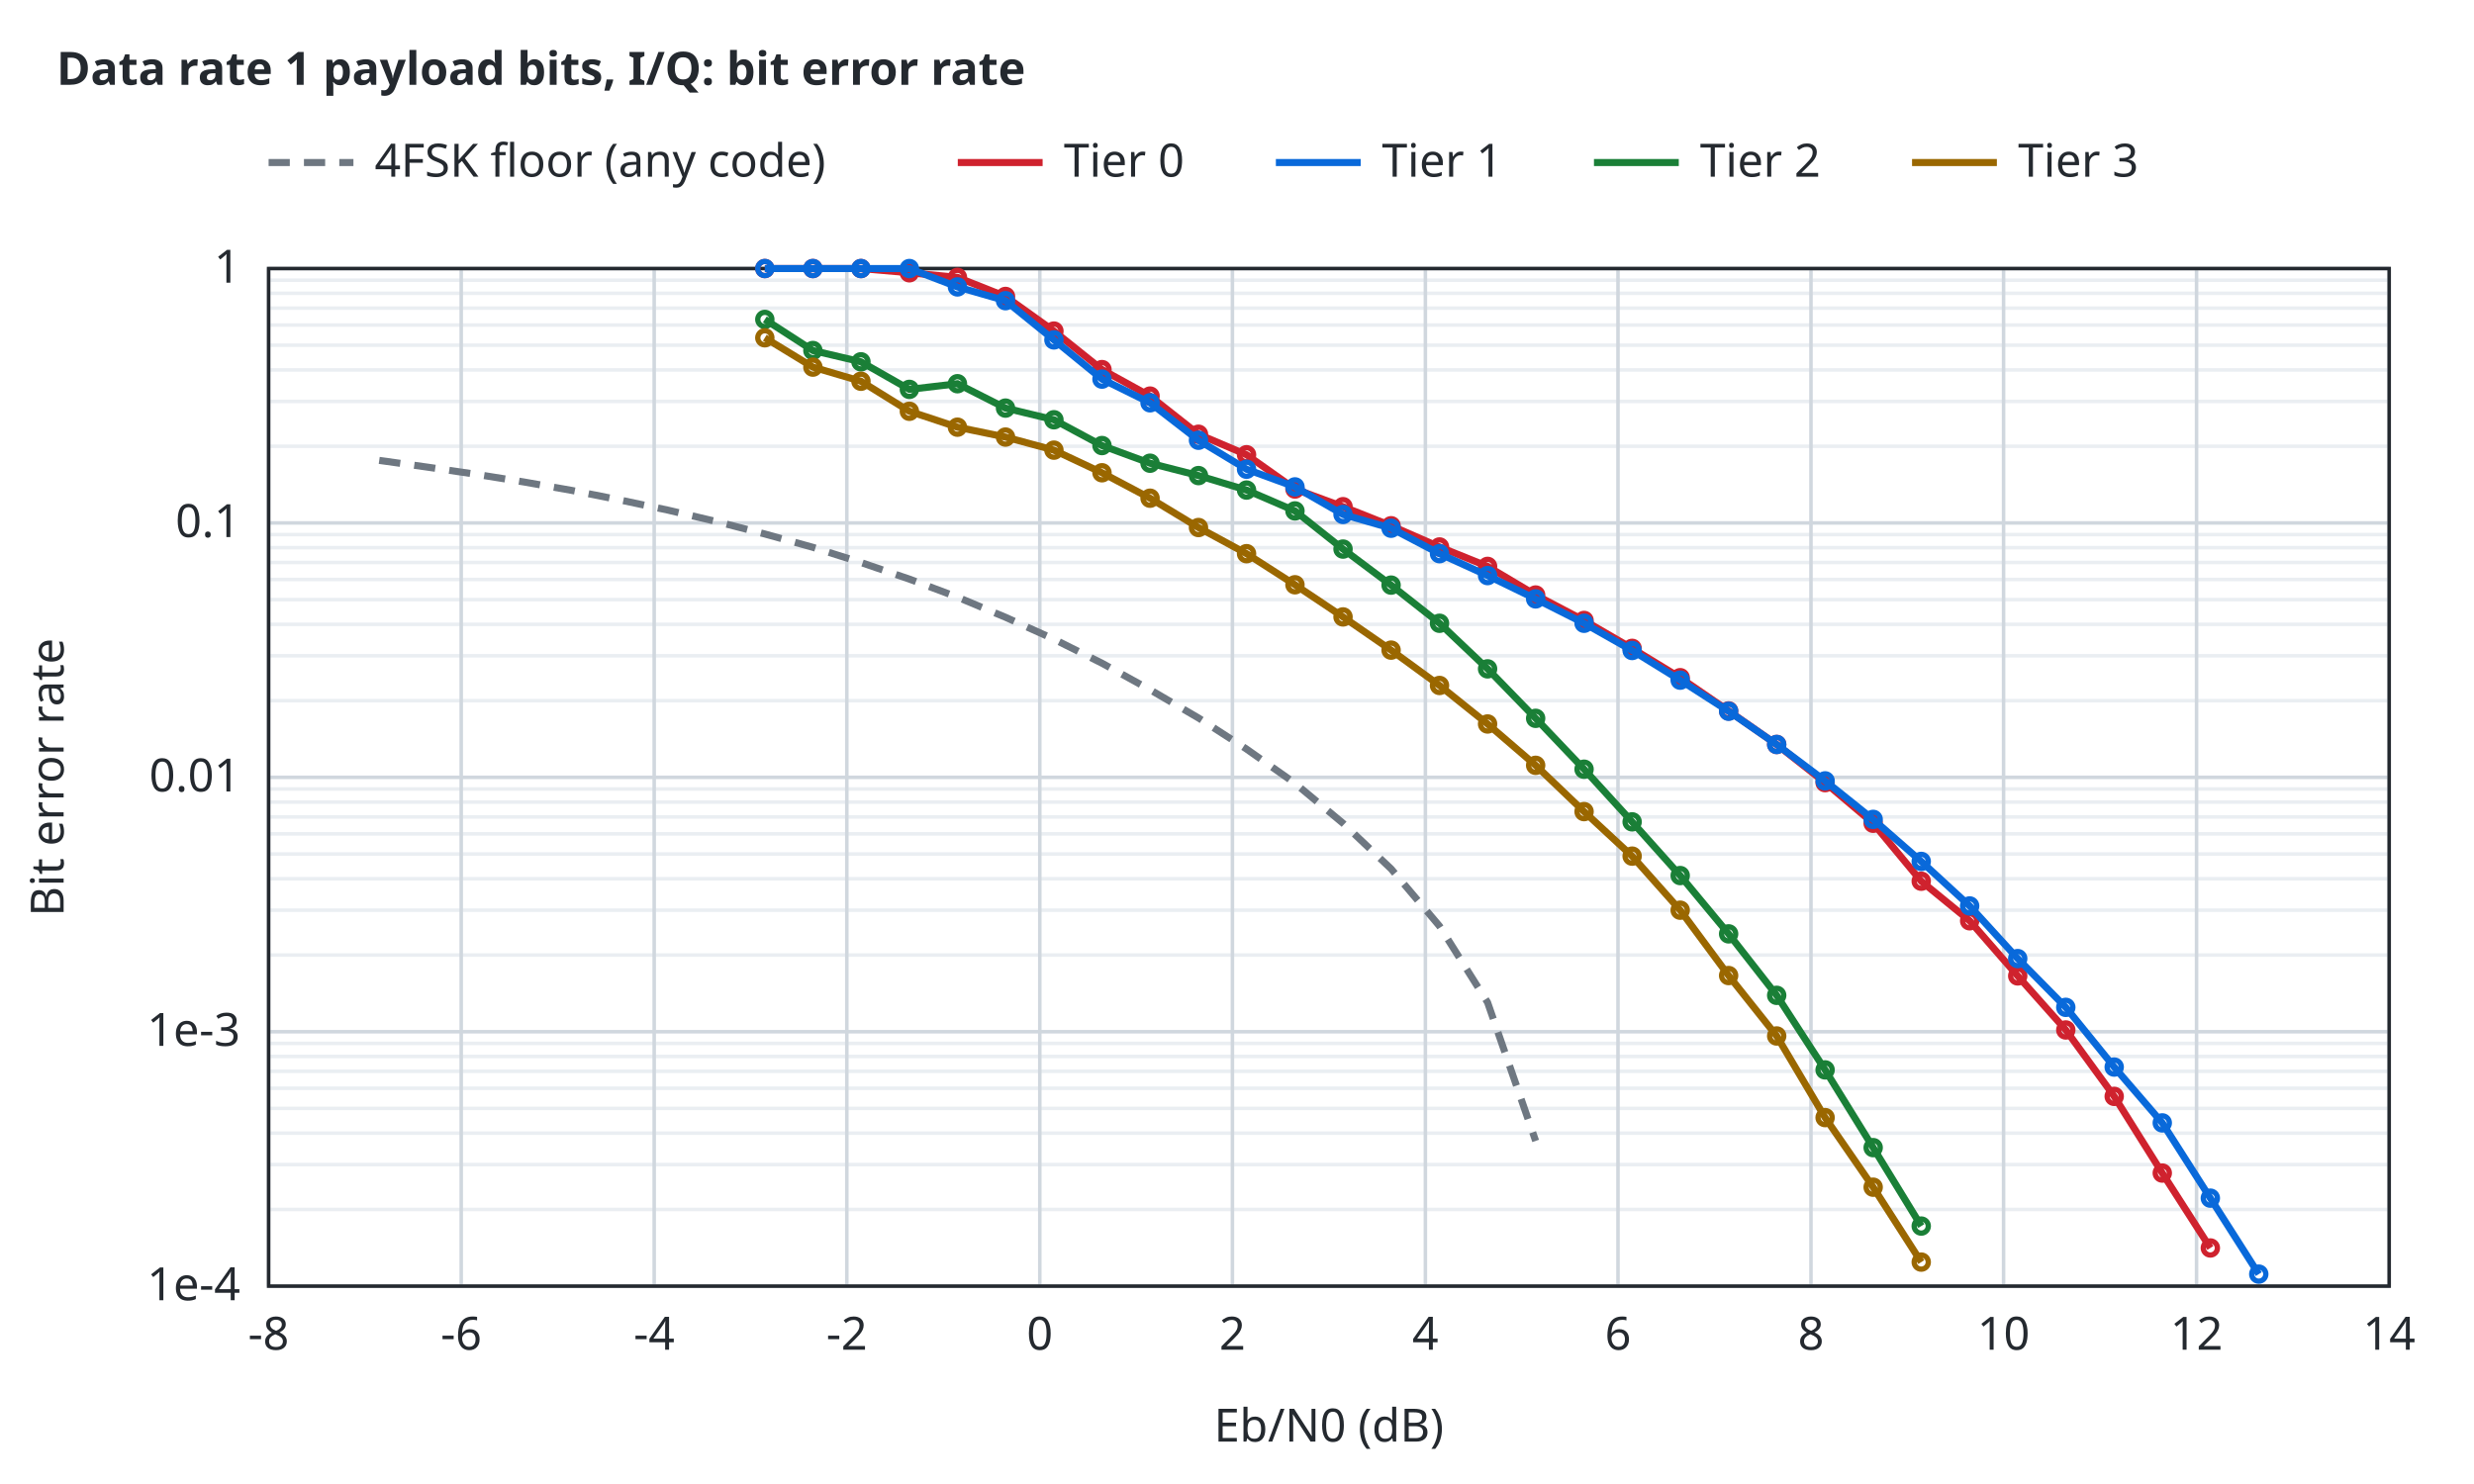
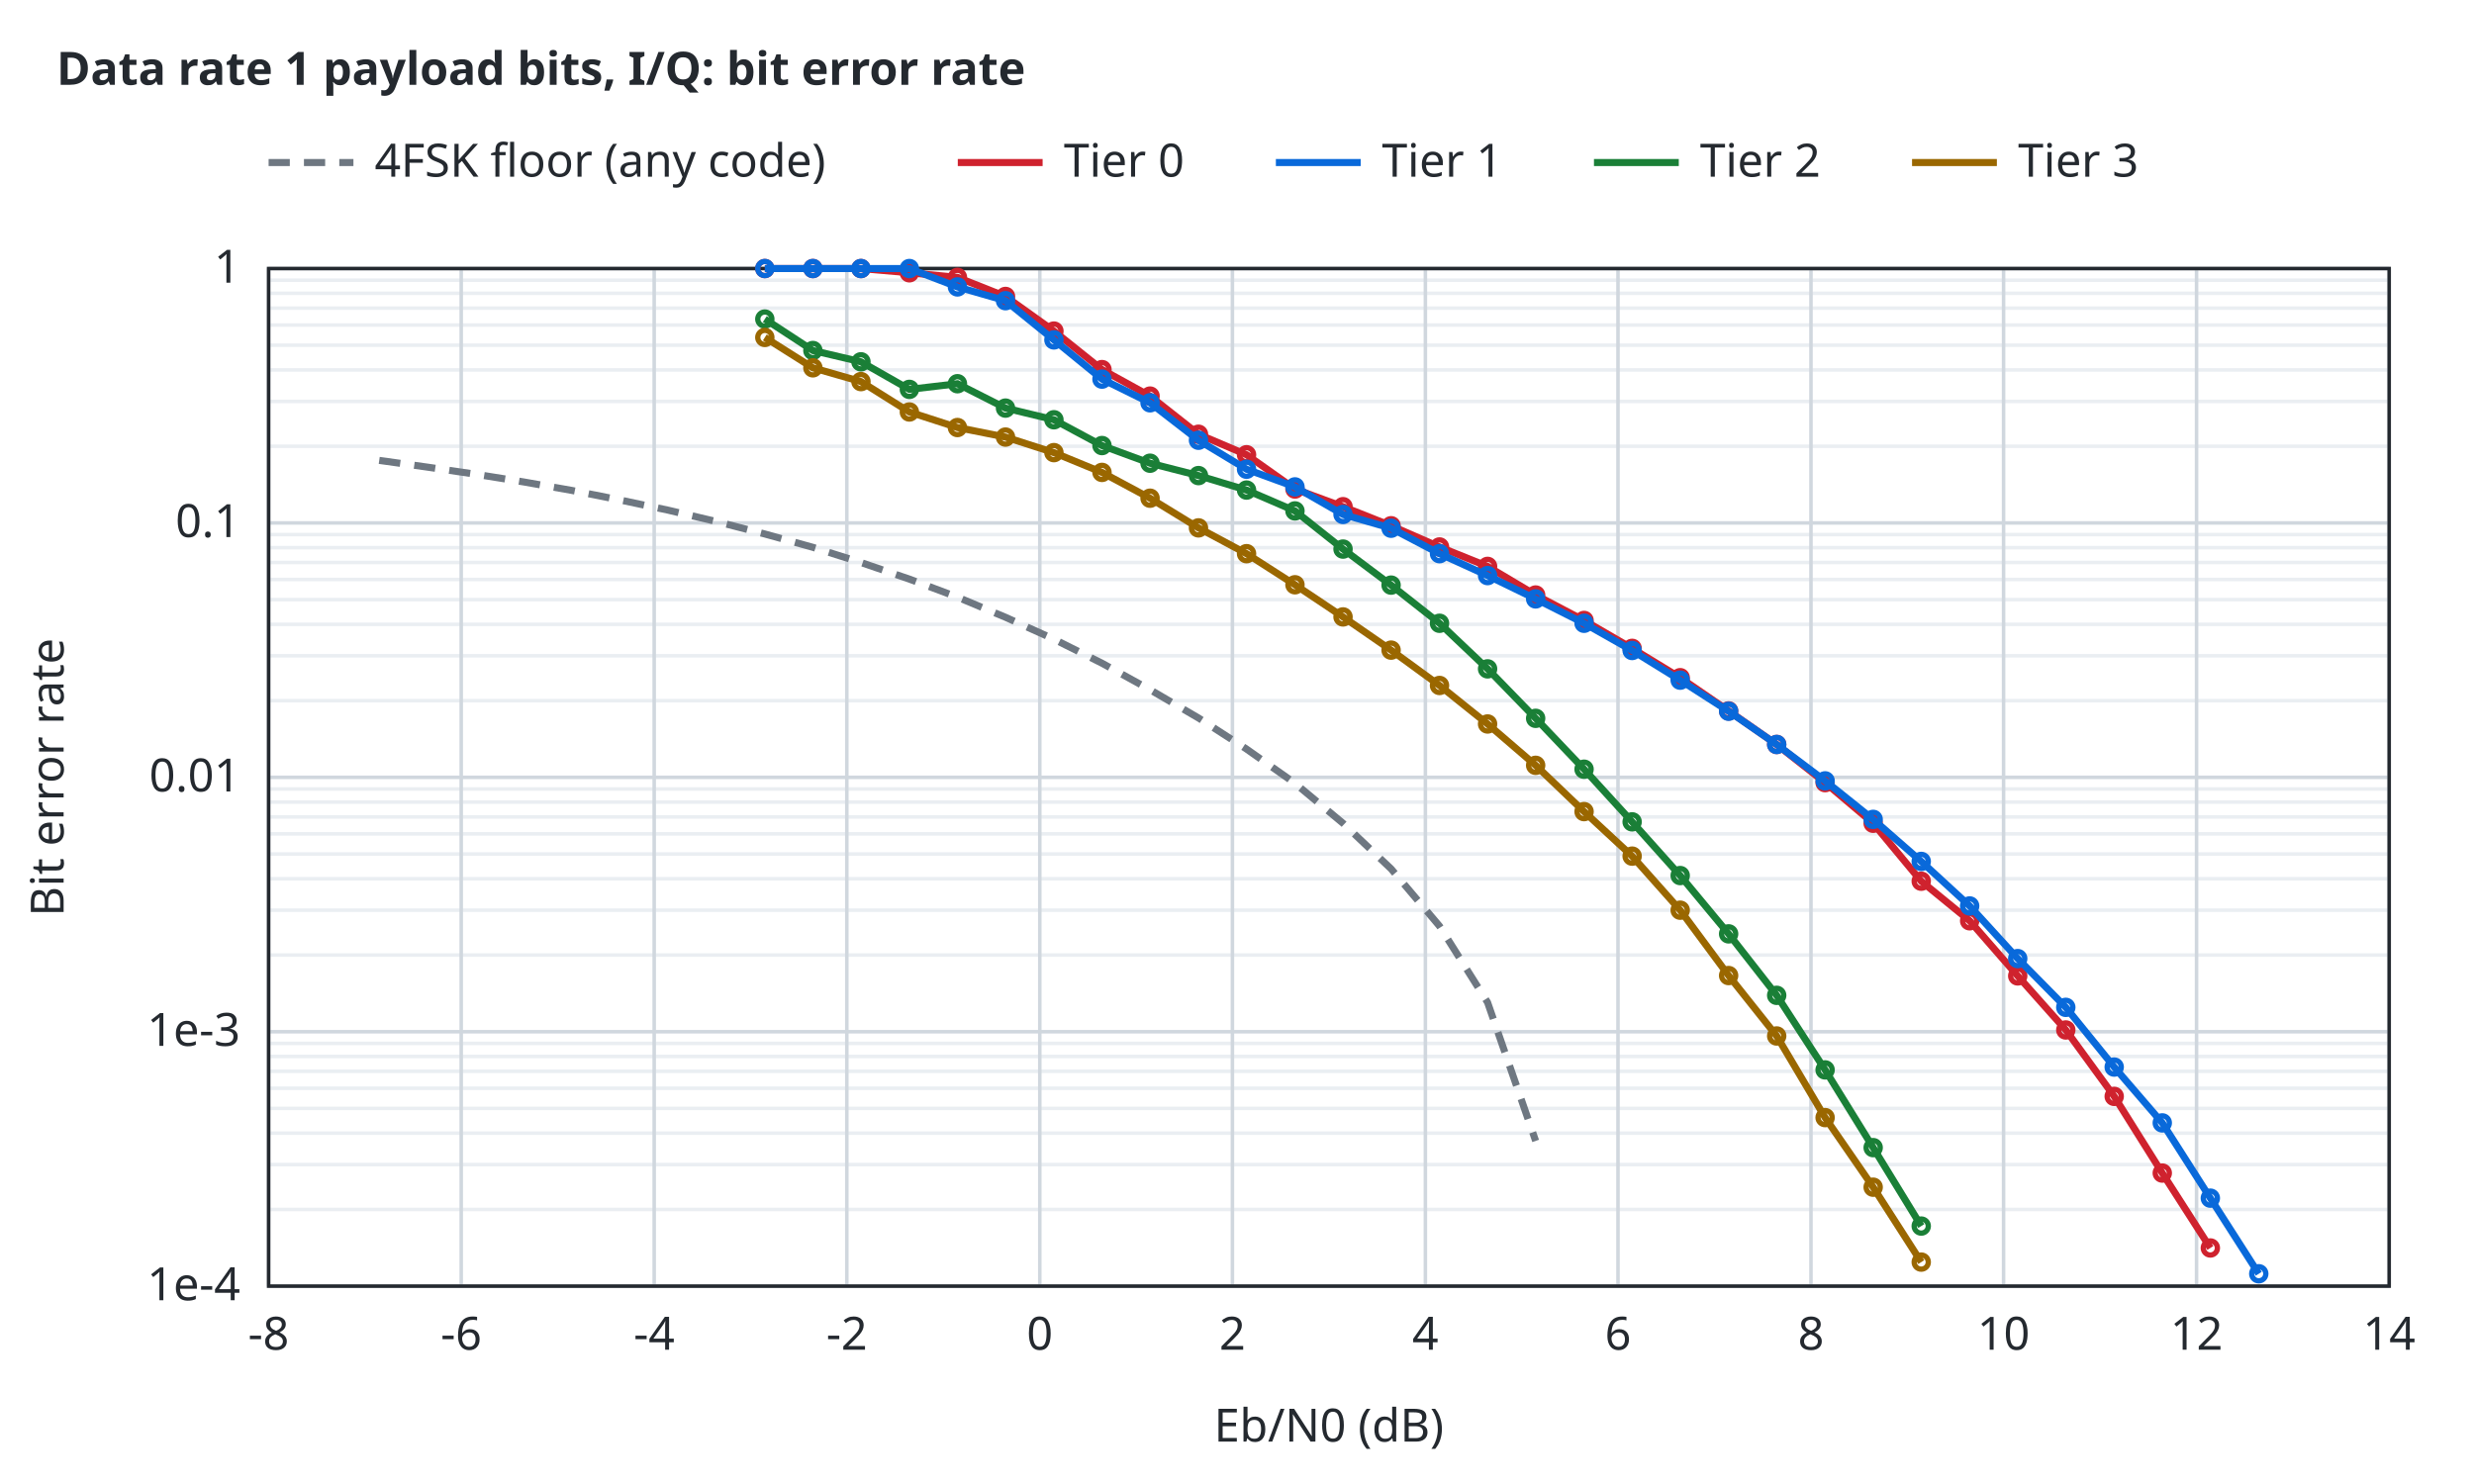
<svg xmlns="http://www.w3.org/2000/svg" width="700" height="420" viewBox="0 0 700 420">
  <style>text{font-family:sans-serif;font-size:13px;fill:#24292f}.t{font-weight:600}.bg{fill:#ffffff}.ax{stroke:#24292f;stroke-width:1;fill:none}.gr{stroke:#d0d7de;stroke-width:1}.mi{stroke:#eaeef2;stroke-width:1}.r0{stroke:#6e7781}.r1{stroke:#bc4c00}.r2{stroke:#8250df}.r3{stroke:#1b7c83}.r4{stroke:#9a6700}.s1{stroke:#cf222e}.s2{stroke:#0969da}.s3{stroke:#1a7f37}.s4{stroke:#9a6700}.q0{fill:#6e7781}.q1{fill:#bc4c00}.q2{fill:#8250df}.f1{fill:#cf222e}.f2{fill:#0969da}.f3{fill:#1a7f37}.f4{fill:#9a6700}.l{fill:none;stroke-width:2}.p{fill:none;stroke-width:1.5}.e{fill:none;stroke-width:1;stroke-opacity:.25}@media (prefers-color-scheme:dark){text{fill:#e6edf3}.bg{fill:#0d1117}.ax{stroke:#8b949e}.gr{stroke:#30363d}.mi{stroke:#21262d}.r0{stroke:#8b949e}.r1{stroke:#f0883e}.r2{stroke:#d2a8ff}.r3{stroke:#39c5cf}.r4{stroke:#d29922}.s1{stroke:#ff7b72}.s2{stroke:#58a6ff}.s3{stroke:#3fb950}.s4{stroke:#d29922}.q0{fill:#8b949e}.q1{fill:#f0883e}.q2{fill:#d2a8ff}.f1{fill:#ff7b72}.f2{fill:#58a6ff}.f3{fill:#3fb950}.f4{fill:#d29922}}</style>
  <rect class="bg" width="100%" height="100%" />
  <text class="t" x="16" y="24">Data rate 1 payload bits, I/Q: bit error rate</text>
  <line class="mi" x1="76.0" y1="342.3" x2="676.0" y2="342.3" />
  <line class="mi" x1="76.0" y1="329.6" x2="676.0" y2="329.6" />
  <line class="mi" x1="76.0" y1="320.7" x2="676.0" y2="320.7" />
  <line class="mi" x1="76.0" y1="313.7" x2="676.0" y2="313.7" />
  <line class="mi" x1="76.0" y1="308.0" x2="676.0" y2="308.0" />
  <line class="mi" x1="76.0" y1="303.2" x2="676.0" y2="303.2" />
  <line class="mi" x1="76.0" y1="299.0" x2="676.0" y2="299.0" />
  <line class="mi" x1="76.0" y1="295.3" x2="676.0" y2="295.3" />
  <line class="mi" x1="76.0" y1="270.3" x2="676.0" y2="270.3" />
  <line class="mi" x1="76.0" y1="257.6" x2="676.0" y2="257.6" />
  <line class="mi" x1="76.0" y1="248.7" x2="676.0" y2="248.7" />
  <line class="mi" x1="76.0" y1="241.7" x2="676.0" y2="241.7" />
  <line class="mi" x1="76.0" y1="236.0" x2="676.0" y2="236.0" />
  <line class="mi" x1="76.0" y1="231.2" x2="676.0" y2="231.2" />
  <line class="mi" x1="76.0" y1="227.0" x2="676.0" y2="227.0" />
  <line class="mi" x1="76.0" y1="223.3" x2="676.0" y2="223.3" />
  <line class="mi" x1="76.0" y1="198.3" x2="676.0" y2="198.3" />
  <line class="mi" x1="76.0" y1="185.6" x2="676.0" y2="185.6" />
  <line class="mi" x1="76.0" y1="176.7" x2="676.0" y2="176.7" />
  <line class="mi" x1="76.0" y1="169.7" x2="676.0" y2="169.7" />
  <line class="mi" x1="76.0" y1="164.0" x2="676.0" y2="164.0" />
  <line class="mi" x1="76.0" y1="159.2" x2="676.0" y2="159.2" />
  <line class="mi" x1="76.0" y1="155.0" x2="676.0" y2="155.0" />
  <line class="mi" x1="76.0" y1="151.3" x2="676.0" y2="151.3" />
  <line class="mi" x1="76.0" y1="126.3" x2="676.0" y2="126.3" />
  <line class="mi" x1="76.0" y1="113.6" x2="676.0" y2="113.6" />
  <line class="mi" x1="76.0" y1="104.7" x2="676.0" y2="104.7" />
  <line class="mi" x1="76.0" y1="97.7" x2="676.0" y2="97.7" />
  <line class="mi" x1="76.0" y1="92.0" x2="676.0" y2="92.0" />
  <line class="mi" x1="76.0" y1="87.2" x2="676.0" y2="87.2" />
  <line class="mi" x1="76.0" y1="83.0" x2="676.0" y2="83.0" />
  <line class="mi" x1="76.0" y1="79.3" x2="676.0" y2="79.3" />
  <line class="gr" x1="76.0" y1="364.0" x2="76.0" y2="76.0" />
  <text x="76.0" y="382.0" text-anchor="middle">-8</text>
  <line class="gr" x1="130.5" y1="364.0" x2="130.5" y2="76.0" />
  <text x="130.5" y="382.0" text-anchor="middle">-6</text>
  <line class="gr" x1="185.1" y1="364.0" x2="185.1" y2="76.0" />
  <text x="185.1" y="382.0" text-anchor="middle">-4</text>
  <line class="gr" x1="239.6" y1="364.0" x2="239.6" y2="76.0" />
  <text x="239.6" y="382.0" text-anchor="middle">-2</text>
  <line class="gr" x1="294.2" y1="364.0" x2="294.2" y2="76.0" />
  <text x="294.2" y="382.0" text-anchor="middle">0</text>
  <line class="gr" x1="348.7" y1="364.0" x2="348.7" y2="76.0" />
  <text x="348.7" y="382.0" text-anchor="middle">2</text>
  <line class="gr" x1="403.3" y1="364.0" x2="403.3" y2="76.0" />
  <text x="403.3" y="382.0" text-anchor="middle">4</text>
  <line class="gr" x1="457.8" y1="364.0" x2="457.8" y2="76.0" />
  <text x="457.8" y="382.0" text-anchor="middle">6</text>
  <line class="gr" x1="512.4" y1="364.0" x2="512.4" y2="76.0" />
  <text x="512.4" y="382.0" text-anchor="middle">8</text>
  <line class="gr" x1="566.9" y1="364.0" x2="566.9" y2="76.0" />
  <text x="566.9" y="382.0" text-anchor="middle">10</text>
  <line class="gr" x1="621.5" y1="364.0" x2="621.5" y2="76.0" />
  <text x="621.5" y="382.0" text-anchor="middle">12</text>
  <line class="gr" x1="676.0" y1="364.0" x2="676.0" y2="76.0" />
  <text x="676.0" y="382.0" text-anchor="middle">14</text>
  <line class="gr" x1="76.0" y1="364.0" x2="676.0" y2="364.0" />
  <text x="68.0" y="368.0" text-anchor="end">1e-4</text>
  <line class="gr" x1="76.0" y1="292.0" x2="676.0" y2="292.0" />
  <text x="68.0" y="296.0" text-anchor="end">1e-3</text>
  <line class="gr" x1="76.0" y1="220.0" x2="676.0" y2="220.0" />
  <text x="68.0" y="224.0" text-anchor="end">0.01</text>
  <line class="gr" x1="76.0" y1="148.0" x2="676.0" y2="148.0" />
  <text x="68.0" y="152.0" text-anchor="end">0.1</text>
  <line class="gr" x1="76.0" y1="76.0" x2="676.0" y2="76.0" />
  <text x="68.0" y="80.0" text-anchor="end">1</text>
  <rect class="ax" x="76.0" y="76.0" width="600.0" height="288.0" />
  <text x="376.0" y="408.0" text-anchor="middle">Eb/N0 (dB)</text>
  <text x="18" y="220.0" text-anchor="middle" transform="rotate(-90 18 220.0)">Bit error rate</text>
  <path class="l r0" stroke-dasharray="6 4" d="M107.3,130.3 L120.9,132.2 L134.5,134.2 L148.2,136.4 L161.8,138.8 L175.4,141.5 L189.1,144.4 L202.7,147.6 L216.3,151.1 L230.0,154.9 L243.6,159.2 L257.3,163.9 L270.9,169.0 L284.5,174.7 L298.2,180.9 L311.8,187.7 L325.4,195.2 L339.1,203.2 L352.7,212.0 L366.3,221.6 L380.0,233.0 L393.6,245.9 L407.3,262.1 L420.9,283.7 L434.5,322.9" />
  <path class="l s1" d="M216.4,76.0 L230.0,76.0 L243.6,76.0 L257.3,77.2 L270.9,78.5 L284.5,83.9 L298.2,93.7 L311.8,104.6 L325.4,112.1 L339.1,122.9 L352.7,128.7 L366.4,138.4 L380.0,143.4 L393.6,148.8 L407.3,154.8 L420.9,160.3 L434.5,168.4 L448.2,175.6 L461.8,183.5 L475.4,191.8 L489.1,201.2 L502.7,210.7 L516.4,221.5 L530.0,233.0 L543.6,249.4 L557.3,260.6 L570.9,276.2 L584.5,291.5 L598.2,310.3 L611.8,332.0 L625.4,353.2" />
  <circle class="p s1" cx="216.4" cy="76.0" r="2" />
  <circle class="p s1" cx="230.0" cy="76.0" r="2" />
  <circle class="p s1" cx="243.6" cy="76.0" r="2" />
  <circle class="p s1" cx="257.3" cy="77.2" r="2" />
  <circle class="p s1" cx="270.9" cy="78.5" r="2" />
  <circle class="p s1" cx="284.5" cy="83.9" r="2" />
  <circle class="p s1" cx="298.2" cy="93.7" r="2" />
  <circle class="p s1" cx="311.8" cy="104.6" r="2" />
  <circle class="p s1" cx="325.4" cy="112.1" r="2" />
  <circle class="p s1" cx="339.1" cy="122.9" r="2" />
  <circle class="p s1" cx="352.7" cy="128.7" r="2" />
  <circle class="p s1" cx="366.4" cy="138.4" r="2" />
  <circle class="p s1" cx="380.0" cy="143.4" r="2" />
  <circle class="p s1" cx="393.6" cy="148.8" r="2" />
  <circle class="p s1" cx="407.3" cy="154.8" r="2" />
  <circle class="p s1" cx="420.9" cy="160.3" r="2" />
  <circle class="p s1" cx="434.5" cy="168.4" r="2" />
  <circle class="p s1" cx="448.2" cy="175.6" r="2" />
  <circle class="p s1" cx="461.8" cy="183.5" r="2" />
  <circle class="p s1" cx="475.4" cy="191.8" r="2" />
  <circle class="p s1" cx="489.1" cy="201.2" r="2" />
  <circle class="p s1" cx="502.7" cy="210.7" r="2" />
  <circle class="p s1" cx="516.4" cy="221.5" r="2" />
  <circle class="p s1" cx="530.0" cy="233.0" r="2" />
  <circle class="p s1" cx="543.6" cy="249.4" r="2" />
  <circle class="p s1" cx="557.3" cy="260.6" r="2" />
  <circle class="p s1" cx="570.9" cy="276.2" r="2" />
  <circle class="p s1" cx="584.5" cy="291.5" r="2" />
  <circle class="p s1" cx="598.2" cy="310.3" r="2" />
  <circle class="p s1" cx="611.8" cy="332.0" r="2" />
  <circle class="p s1" cx="625.4" cy="353.2" r="2" />
-   <path class="l s2" d="M216.4,76.0 L230.0,76.0 L243.6,76.0 L257.3,76.0 L270.9,81.2 L284.5,85.1 L298.2,96.2 L311.8,107.3 L325.4,114.0 L339.1,124.6 L352.7,132.8 L366.4,137.8 L380.0,145.6 L393.6,149.5 L407.3,156.7 L420.9,162.9 L434.5,169.5 L448.2,176.4 L461.8,184.1 L475.4,192.5 L489.1,201.3 L502.7,210.7 L516.4,221.0 L530.0,231.9 L543.6,243.8 L557.3,256.4 L570.9,271.3 L584.5,285.1 L598.2,302.0 L611.8,317.8 L625.4,339.1 L639.1,360.6" />
+   <path class="l s2" d="M216.4,76.0 L230.0,76.0 L243.6,76.0 L257.3,76.0 L270.9,81.2 L284.5,85.1 L298.2,96.2 L311.8,107.3 L325.4,114.0 L339.1,124.6 L352.7,132.8 L366.4,137.8 L380.0,145.6 L393.6,149.5 L407.3,156.7 L420.9,162.9 L434.5,169.5 L448.2,176.4 L461.8,184.1 L475.4,192.5 L489.1,201.3 L502.7,210.7 L516.4,221.0 L530.0,231.9 L543.6,243.8 L557.3,256.4 L570.9,271.3 L584.5,285.1 L598.2,302.0 L611.8,317.8 L625.4,339.1 L639.1,360.5" />
  <circle class="p s2" cx="216.4" cy="76.0" r="2" />
  <circle class="p s2" cx="230.0" cy="76.0" r="2" />
  <circle class="p s2" cx="243.6" cy="76.0" r="2" />
  <circle class="p s2" cx="257.3" cy="76.0" r="2" />
  <circle class="p s2" cx="270.9" cy="81.2" r="2" />
  <circle class="p s2" cx="284.5" cy="85.1" r="2" />
  <circle class="p s2" cx="298.2" cy="96.2" r="2" />
  <circle class="p s2" cx="311.8" cy="107.3" r="2" />
  <circle class="p s2" cx="325.4" cy="114.0" r="2" />
  <circle class="p s2" cx="339.1" cy="124.6" r="2" />
  <circle class="p s2" cx="352.7" cy="132.8" r="2" />
  <circle class="p s2" cx="366.4" cy="137.8" r="2" />
  <circle class="p s2" cx="380.0" cy="145.6" r="2" />
  <circle class="p s2" cx="393.6" cy="149.5" r="2" />
  <circle class="p s2" cx="407.3" cy="156.7" r="2" />
  <circle class="p s2" cx="420.9" cy="162.9" r="2" />
  <circle class="p s2" cx="434.5" cy="169.5" r="2" />
  <circle class="p s2" cx="448.2" cy="176.4" r="2" />
  <circle class="p s2" cx="461.8" cy="184.1" r="2" />
  <circle class="p s2" cx="475.4" cy="192.5" r="2" />
  <circle class="p s2" cx="489.1" cy="201.3" r="2" />
  <circle class="p s2" cx="502.7" cy="210.7" r="2" />
  <circle class="p s2" cx="516.4" cy="221.0" r="2" />
  <circle class="p s2" cx="530.0" cy="231.9" r="2" />
  <circle class="p s2" cx="543.6" cy="243.8" r="2" />
  <circle class="p s2" cx="557.3" cy="256.4" r="2" />
  <circle class="p s2" cx="570.9" cy="271.3" r="2" />
  <circle class="p s2" cx="584.5" cy="285.1" r="2" />
  <circle class="p s2" cx="598.2" cy="302.0" r="2" />
  <circle class="p s2" cx="611.8" cy="317.8" r="2" />
  <circle class="p s2" cx="625.4" cy="339.1" r="2" />
-   <circle class="p s2" cx="639.1" cy="360.6" r="2" />
-   <path class="l s3" d="M216.4,90.4 L230.0,99.2 L243.6,102.4 L257.3,110.2 L270.9,108.6 L284.5,115.5 L298.2,118.8 L311.8,126.1 L325.4,131.1 L339.1,134.6 L352.7,138.7 L366.4,144.6 L380.0,155.4 L393.6,165.6 L407.3,176.4 L420.9,189.3 L434.5,203.3 L448.2,217.7 L461.8,232.6 L475.4,247.8 L489.1,264.3 L502.7,281.7 L516.4,302.8 L530.0,324.8 L543.6,347.0" />
-   <circle class="p s3" cx="216.4" cy="90.4" r="2" />
+   <circle class="p s2" cx="639.1" cy="360.5" r="2" />
+   <path class="l s3" d="M216.4,90.3 L230.0,99.2 L243.6,102.4 L257.3,110.2 L270.9,108.6 L284.5,115.5 L298.2,118.8 L311.8,126.1 L325.4,131.1 L339.1,134.6 L352.7,138.7 L366.4,144.6 L380.0,155.4 L393.6,165.6 L407.3,176.4 L420.9,189.3 L434.5,203.3 L448.2,217.7 L461.8,232.6 L475.4,247.8 L489.1,264.3 L502.7,281.7 L516.4,302.8 L530.0,324.8 L543.6,347.0" />
+   <circle class="p s3" cx="216.4" cy="90.3" r="2" />
  <circle class="p s3" cx="230.0" cy="99.2" r="2" />
  <circle class="p s3" cx="243.6" cy="102.4" r="2" />
  <circle class="p s3" cx="257.3" cy="110.2" r="2" />
  <circle class="p s3" cx="270.9" cy="108.6" r="2" />
  <circle class="p s3" cx="284.5" cy="115.5" r="2" />
  <circle class="p s3" cx="298.2" cy="118.8" r="2" />
  <circle class="p s3" cx="311.8" cy="126.1" r="2" />
  <circle class="p s3" cx="325.4" cy="131.1" r="2" />
  <circle class="p s3" cx="339.1" cy="134.6" r="2" />
  <circle class="p s3" cx="352.7" cy="138.7" r="2" />
  <circle class="p s3" cx="366.4" cy="144.6" r="2" />
  <circle class="p s3" cx="380.0" cy="155.4" r="2" />
  <circle class="p s3" cx="393.6" cy="165.6" r="2" />
  <circle class="p s3" cx="407.3" cy="176.4" r="2" />
  <circle class="p s3" cx="420.9" cy="189.3" r="2" />
  <circle class="p s3" cx="434.5" cy="203.3" r="2" />
  <circle class="p s3" cx="448.2" cy="217.7" r="2" />
  <circle class="p s3" cx="461.8" cy="232.6" r="2" />
  <circle class="p s3" cx="475.4" cy="247.8" r="2" />
  <circle class="p s3" cx="489.1" cy="264.3" r="2" />
  <circle class="p s3" cx="502.7" cy="281.7" r="2" />
  <circle class="p s3" cx="516.4" cy="302.8" r="2" />
  <circle class="p s3" cx="530.0" cy="324.8" r="2" />
  <circle class="p s3" cx="543.6" cy="347.0" r="2" />
-   <path class="l s4" d="M216.4,95.6 L230.0,103.9 L243.6,107.9 L257.3,116.4 L270.9,120.9 L284.5,123.7 L298.2,127.4 L311.8,133.8 L325.4,141.0 L339.1,149.3 L352.7,156.7 L366.4,165.5 L380.0,174.6 L393.6,184.0 L407.3,194.0 L420.9,204.9 L434.5,216.6 L448.2,229.7 L461.8,242.3 L475.4,257.6 L489.1,276.1 L502.7,293.2 L516.4,316.3 L530.0,336.0 L543.6,357.2" />
-   <circle class="p s4" cx="216.4" cy="95.6" r="2" />
-   <circle class="p s4" cx="230.0" cy="103.9" r="2" />
-   <circle class="p s4" cx="243.6" cy="107.9" r="2" />
-   <circle class="p s4" cx="257.3" cy="116.4" r="2" />
-   <circle class="p s4" cx="270.9" cy="120.9" r="2" />
+   <path class="l s4" d="M216.4,95.5 L230.0,104.1 L243.6,108.0 L257.3,116.6 L270.9,121.0 L284.5,123.7 L298.2,128.1 L311.8,133.7 L325.4,141.0 L339.1,149.4 L352.7,156.7 L366.4,165.5 L380.0,174.6 L393.6,184.0 L407.3,194.0 L420.9,204.9 L434.5,216.6 L448.2,229.7 L461.8,242.3 L475.4,257.6 L489.1,276.1 L502.7,293.2 L516.4,316.3 L530.0,336.0 L543.6,357.2" />
+   <circle class="p s4" cx="216.4" cy="95.5" r="2" />
+   <circle class="p s4" cx="230.0" cy="104.1" r="2" />
+   <circle class="p s4" cx="243.6" cy="108.0" r="2" />
+   <circle class="p s4" cx="257.3" cy="116.6" r="2" />
+   <circle class="p s4" cx="270.9" cy="121.0" r="2" />
  <circle class="p s4" cx="284.5" cy="123.7" r="2" />
-   <circle class="p s4" cx="298.2" cy="127.4" r="2" />
-   <circle class="p s4" cx="311.8" cy="133.8" r="2" />
+   <circle class="p s4" cx="298.2" cy="128.1" r="2" />
+   <circle class="p s4" cx="311.8" cy="133.7" r="2" />
  <circle class="p s4" cx="325.4" cy="141.0" r="2" />
-   <circle class="p s4" cx="339.1" cy="149.3" r="2" />
+   <circle class="p s4" cx="339.1" cy="149.4" r="2" />
  <circle class="p s4" cx="352.7" cy="156.7" r="2" />
  <circle class="p s4" cx="366.4" cy="165.5" r="2" />
  <circle class="p s4" cx="380.0" cy="174.6" r="2" />
  <circle class="p s4" cx="393.6" cy="184.0" r="2" />
  <circle class="p s4" cx="407.3" cy="194.0" r="2" />
  <circle class="p s4" cx="420.9" cy="204.9" r="2" />
  <circle class="p s4" cx="434.5" cy="216.6" r="2" />
  <circle class="p s4" cx="448.2" cy="229.7" r="2" />
  <circle class="p s4" cx="461.8" cy="242.3" r="2" />
  <circle class="p s4" cx="475.4" cy="257.6" r="2" />
  <circle class="p s4" cx="489.1" cy="276.1" r="2" />
  <circle class="p s4" cx="502.7" cy="293.2" r="2" />
  <circle class="p s4" cx="516.4" cy="316.3" r="2" />
  <circle class="p s4" cx="530.0" cy="336.0" r="2" />
  <circle class="p s4" cx="543.6" cy="357.2" r="2" />
  <line class="l r0" stroke-dasharray="6 4" x1="76.0" y1="46.0" x2="100.0" y2="46.0" />
  <text x="106.0" y="50.0">4FSK floor (any code)</text>
  <line class="l s1" x1="271.0" y1="46.0" x2="295.0" y2="46.0" />
  <text x="301.0" y="50.0">Tier 0</text>
  <line class="l s2" x1="361.0" y1="46.0" x2="385.0" y2="46.0" />
  <text x="391.0" y="50.0">Tier 1</text>
  <line class="l s3" x1="451.0" y1="46.0" x2="475.0" y2="46.0" />
  <text x="481.0" y="50.0">Tier 2</text>
  <line class="l s4" x1="541.0" y1="46.0" x2="565.0" y2="46.0" />
  <text x="571.0" y="50.0">Tier 3</text>
</svg>
